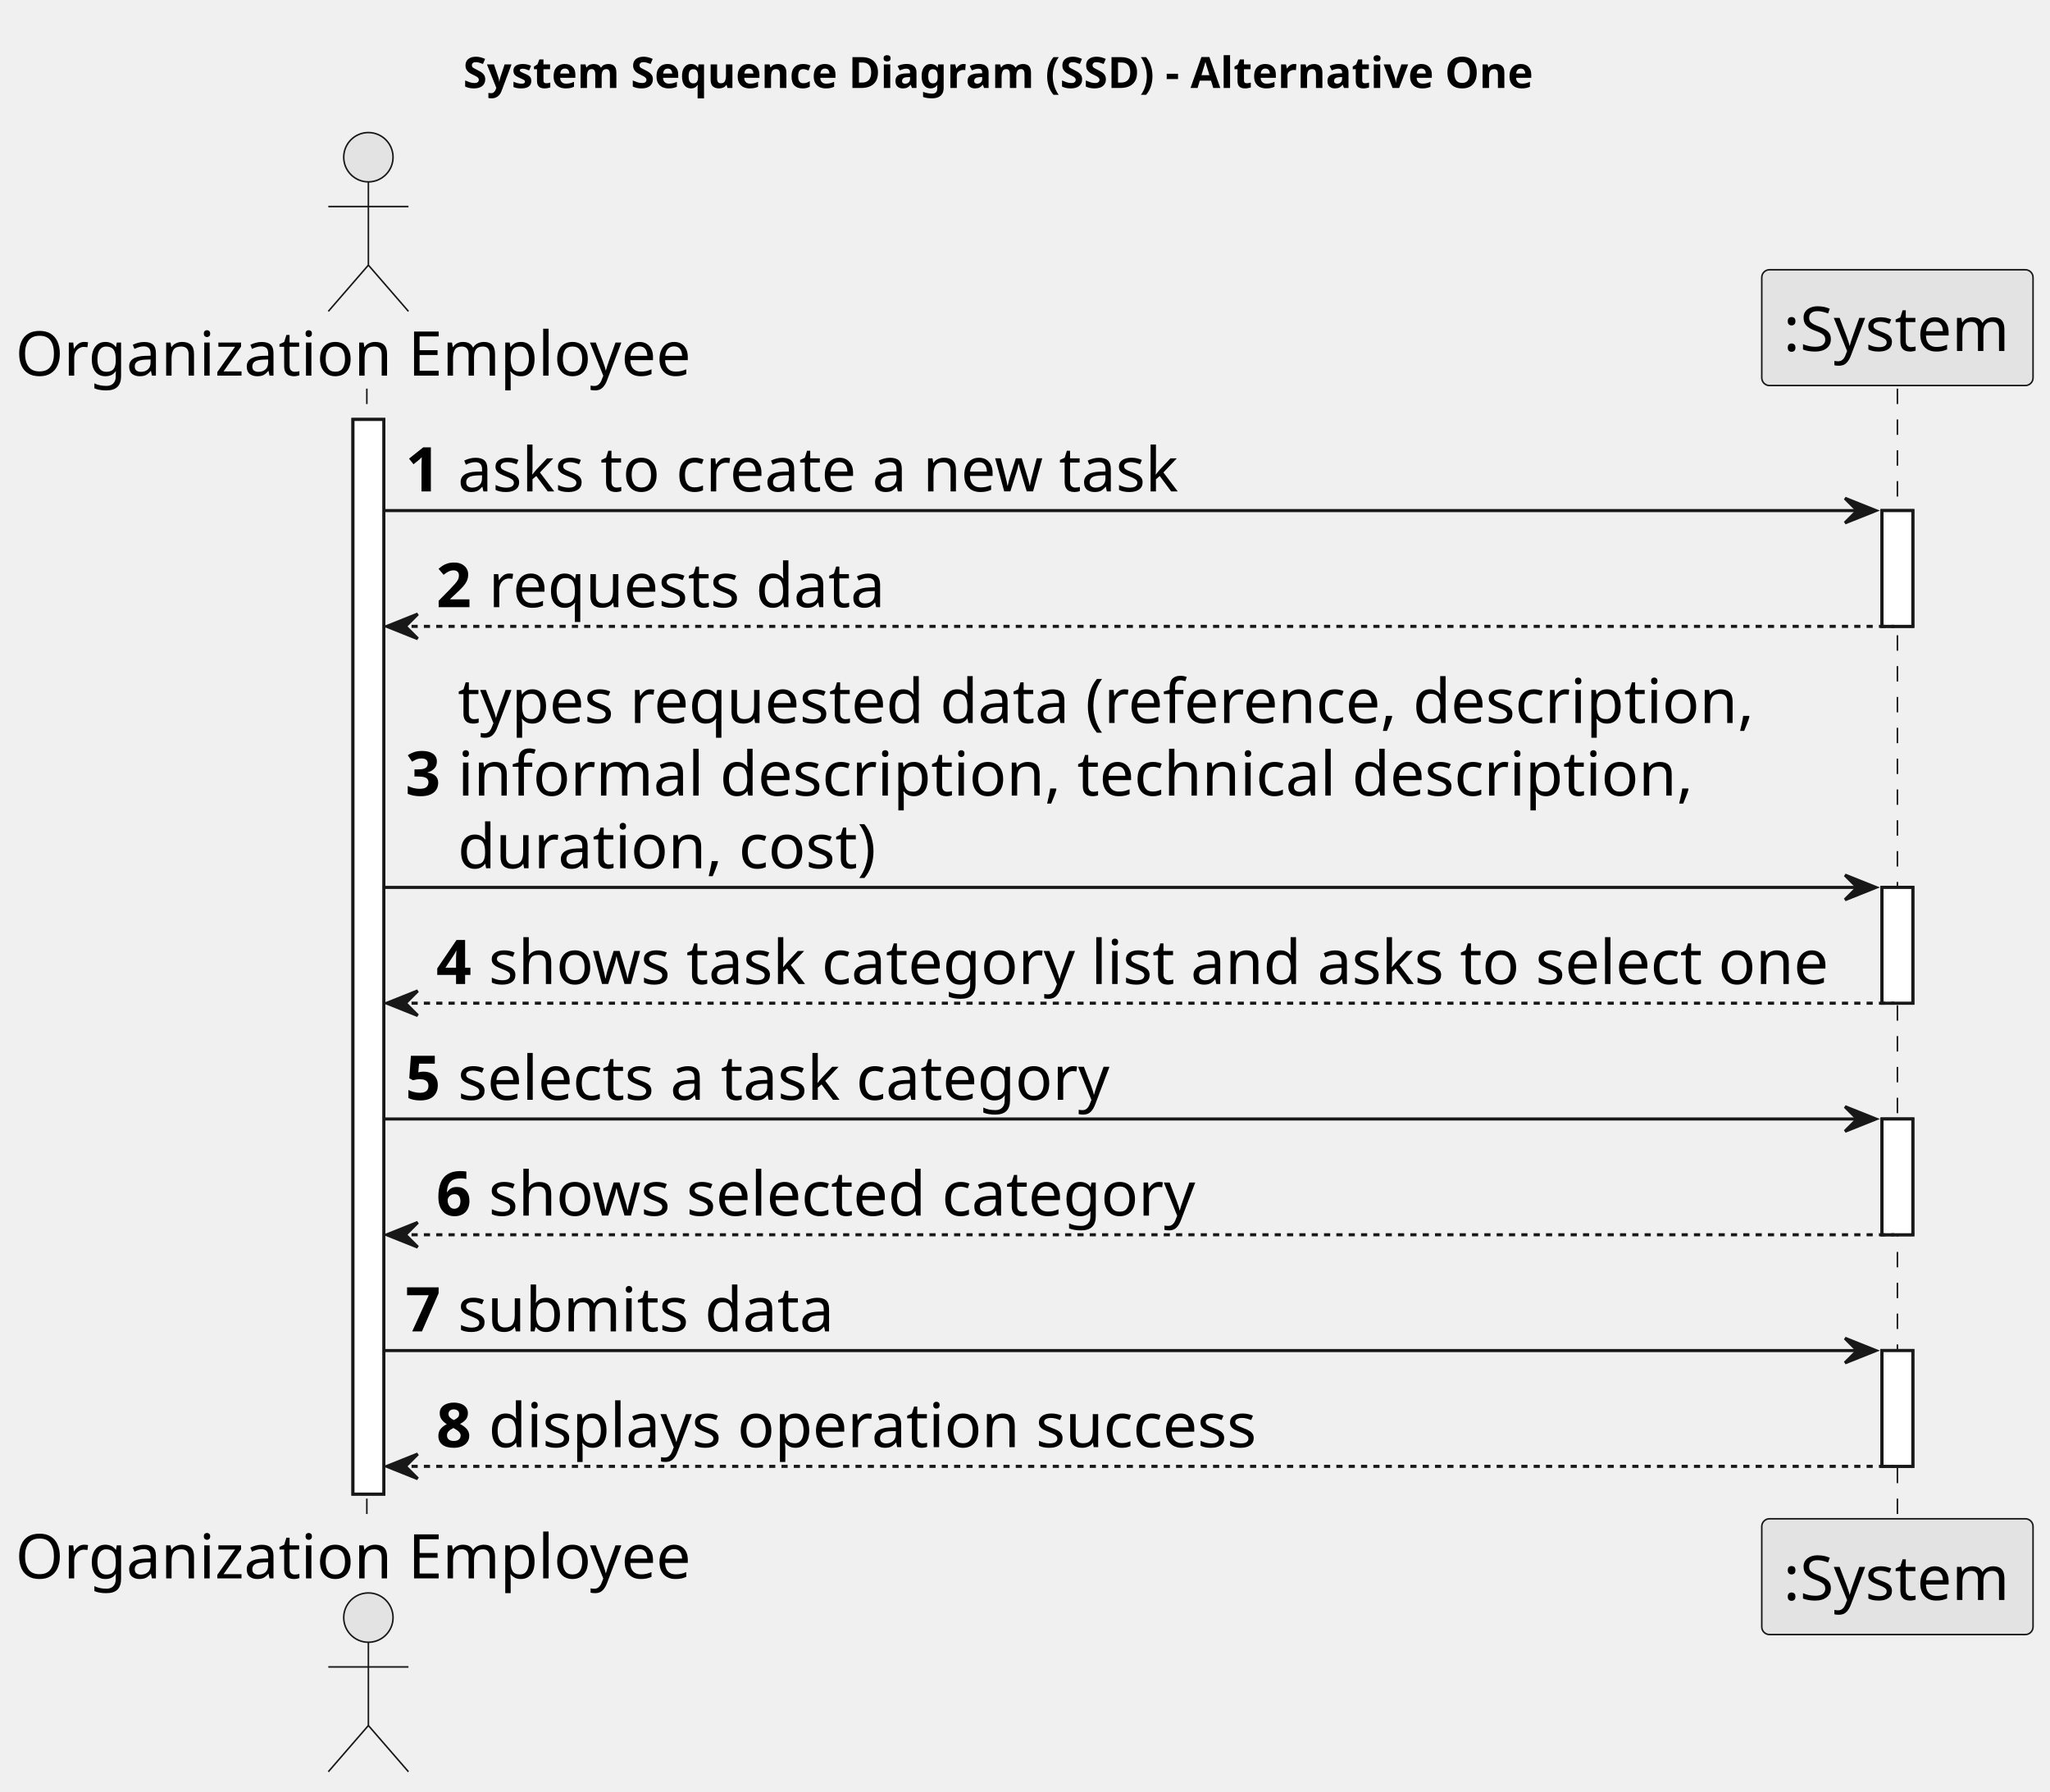
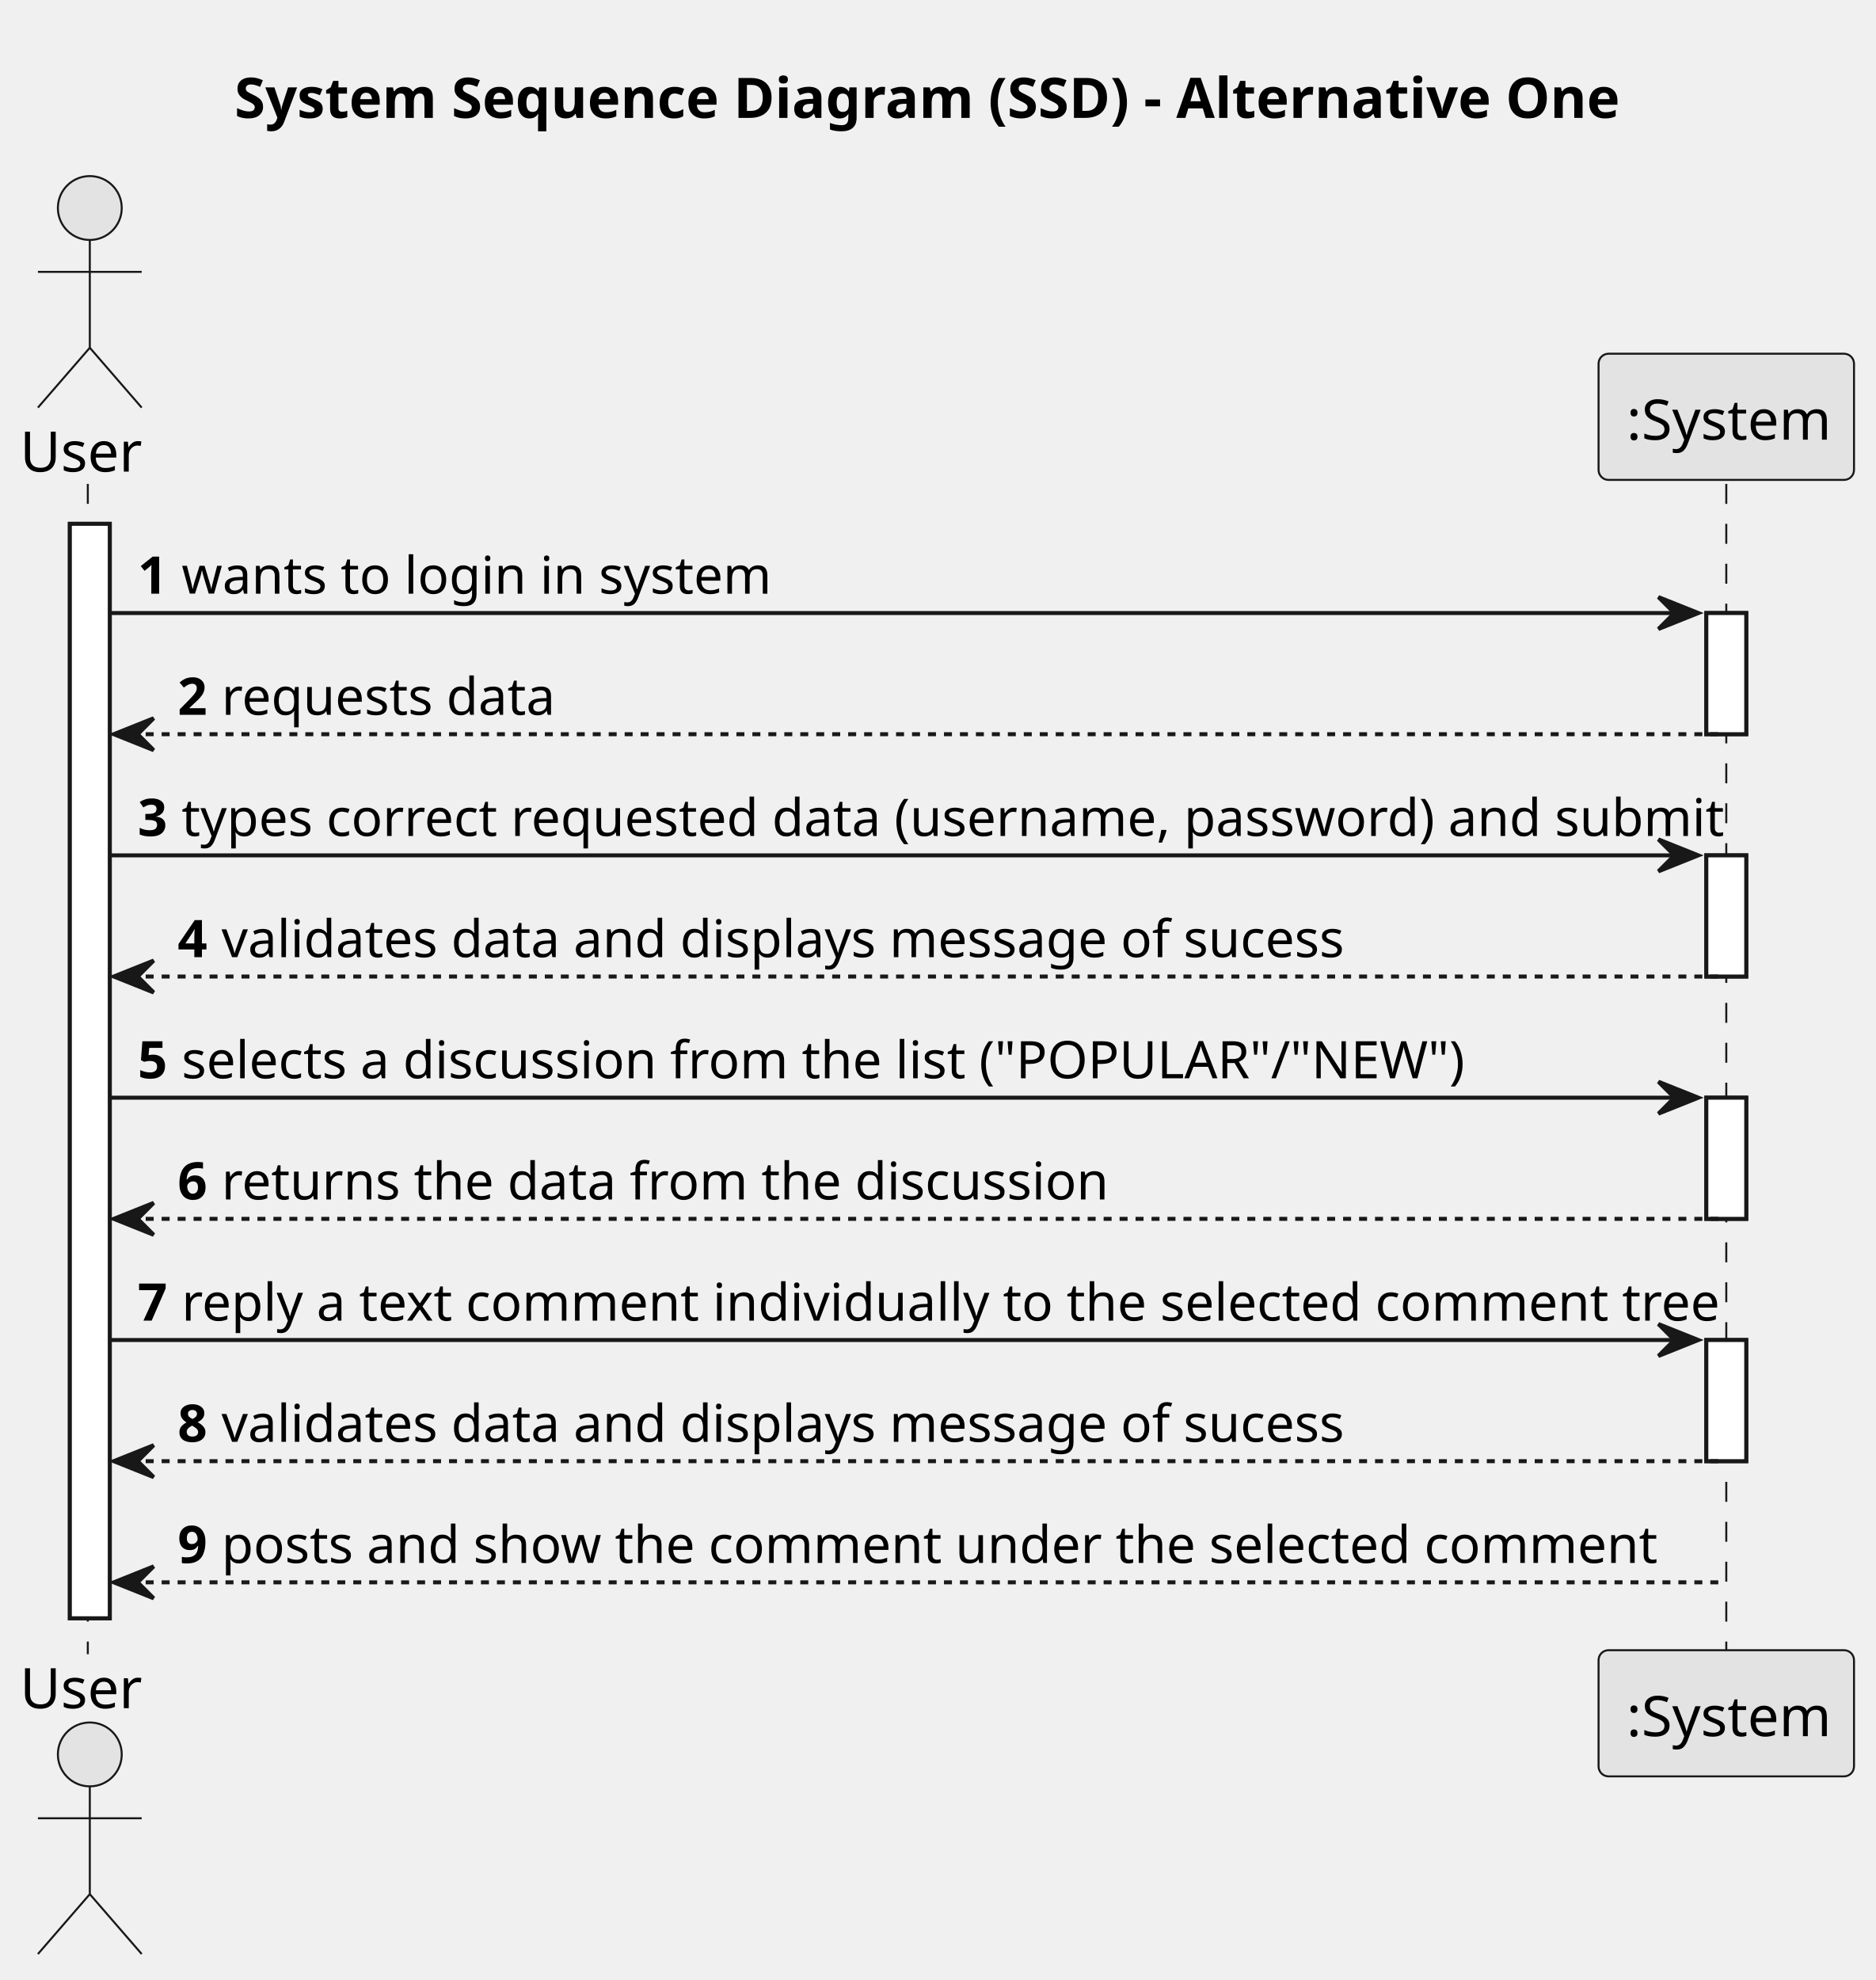
- <svg xmlns="http://www.w3.org/2000/svg" contentStyleType="text/css" height="581px" preserveAspectRatio="none" style="width:665px;height:581px;background:#FFFFFF;" version="1.1" viewBox="0 0 665 581" width="665px" zoomAndPan="magnify">
+ <svg xmlns="http://www.w3.org/2000/svg" contentStyleType="text/css" height="496px" preserveAspectRatio="none" style="width:470px;height:496px;background:#FFFFFF;" version="1.1" viewBox="0 0 470 496" width="470px" zoomAndPan="magnify">
  <defs />
  <g>
-     <text fill="#000000" font-family="sans-serif" font-size="14" font-weight="bold" lengthAdjust="spacing" textLength="363" x="150.25" y="28.535">System Sequence Diagram (SSD) - Alternative One</text>
-     <rect fill="#FFFFFF" height="348.547" style="stroke:#181818;stroke-width:1.0;" width="10" x="114.5" y="136.043" />
-     <rect fill="#FFFFFF" height="37.555" style="stroke:#181818;stroke-width:1.0;" width="10" x="610.5" y="165.598" />
-     <rect fill="#FFFFFF" height="37.555" style="stroke:#181818;stroke-width:1.0;" width="10" x="610.5" y="287.816" />
-     <rect fill="#FFFFFF" height="37.555" style="stroke:#181818;stroke-width:1.0;" width="10" x="610.5" y="362.926" />
-     <rect fill="#FFFFFF" height="37.555" style="stroke:#181818;stroke-width:1.0;" width="10" x="610.5" y="438.035" />
-     <line style="stroke:#181818;stroke-width:0.5;stroke-dasharray:5.0,5.0;" x1="119" x2="119" y1="126.043" y2="493.59" />
-     <line style="stroke:#181818;stroke-width:0.5;stroke-dasharray:5.0,5.0;" x1="615.5" x2="615.5" y1="126.043" y2="493.59" />
-     <text fill="#000000" font-family="sans-serif" font-size="20" lengthAdjust="spacing" textLength="223" x="5" y="121.824">Organization Employee</text>
-     <ellipse cx="119.5" cy="50.988" fill="#E3E3E3" rx="8" ry="8" style="stroke:#181818;stroke-width:0.5;" />
-     <path d="M119.5,58.988 L119.5,85.988 M106.5,66.988 L132.5,66.988 M119.5,85.988 L106.5,100.988 M119.5,85.988 L132.5,100.988 " fill="none" style="stroke:#181818;stroke-width:0.5;" />
-     <text fill="#000000" font-family="sans-serif" font-size="20" lengthAdjust="spacing" textLength="223" x="5" y="511.926">Organization Employee</text>
-     <ellipse cx="119.5" cy="524.644" fill="#E3E3E3" rx="8" ry="8" style="stroke:#181818;stroke-width:0.5;" />
-     <path d="M119.5,532.644 L119.5,559.644 M106.5,540.644 L132.5,540.644 M119.5,559.644 L106.5,574.644 M119.5,559.644 L132.5,574.644 " fill="none" style="stroke:#181818;stroke-width:0.5;" />
-     <rect fill="#E3E3E3" height="37.555" rx="2.5" ry="2.5" style="stroke:#181818;stroke-width:0.5;" width="88" x="571.5" y="87.488" />
-     <text fill="#000000" font-family="sans-serif" font-size="20" lengthAdjust="spacing" textLength="74" x="578.5" y="113.824">:System</text>
-     <rect fill="#E3E3E3" height="37.555" rx="2.5" ry="2.5" style="stroke:#181818;stroke-width:0.5;" width="88" x="571.5" y="492.59" />
-     <text fill="#000000" font-family="sans-serif" font-size="20" lengthAdjust="spacing" textLength="74" x="578.5" y="518.926">:System</text>
-     <rect fill="#FFFFFF" height="348.547" style="stroke:#181818;stroke-width:1.0;" width="10" x="114.5" y="136.043" />
-     <rect fill="#FFFFFF" height="37.555" style="stroke:#181818;stroke-width:1.0;" width="10" x="610.5" y="165.598" />
-     <rect fill="#FFFFFF" height="37.555" style="stroke:#181818;stroke-width:1.0;" width="10" x="610.5" y="287.816" />
-     <rect fill="#FFFFFF" height="37.555" style="stroke:#181818;stroke-width:1.0;" width="10" x="610.5" y="362.926" />
-     <rect fill="#FFFFFF" height="37.555" style="stroke:#181818;stroke-width:1.0;" width="10" x="610.5" y="438.035" />
-     <polygon fill="#181818" points="598.5,161.598,608.5,165.598,598.5,169.598,602.5,165.598" style="stroke:#181818;stroke-width:1.0;" />
-     <line style="stroke:#181818;stroke-width:1.0;" x1="124.5" x2="604.5" y1="165.598" y2="165.598" />
-     <text fill="#000000" font-family="sans-serif" font-size="20" font-weight="bold" lengthAdjust="spacing" textLength="13" x="131.5" y="159.379">1</text>
-     <text fill="#000000" font-family="sans-serif" font-size="20" lengthAdjust="spacing" textLength="239" x="148.5" y="159.379">asks to create a new task</text>
-     <polygon fill="#181818" points="135.5,199.152,125.5,203.152,135.5,207.152,131.5,203.152" style="stroke:#181818;stroke-width:1.0;" />
-     <line style="stroke:#181818;stroke-width:1.0;stroke-dasharray:2.0,2.0;" x1="129.5" x2="614.5" y1="203.152" y2="203.152" />
-     <text fill="#000000" font-family="sans-serif" font-size="20" font-weight="bold" lengthAdjust="spacing" textLength="13" x="141.5" y="196.934">2</text>
-     <text fill="#000000" font-family="sans-serif" font-size="20" lengthAdjust="spacing" textLength="130" x="158.5" y="196.934">requests data</text>
-     <polygon fill="#181818" points="598.5,283.816,608.5,287.816,598.5,291.816,602.5,287.816" style="stroke:#181818;stroke-width:1.0;" />
-     <line style="stroke:#181818;stroke-width:1.0;" x1="124.5" x2="604.5" y1="287.816" y2="287.816" />
-     <text fill="#000000" font-family="sans-serif" font-size="20" font-weight="bold" lengthAdjust="spacing" textLength="13" x="131.5" y="258.043">3</text>
-     <text fill="#000000" font-family="sans-serif" font-size="20" lengthAdjust="spacing" textLength="429" x="148.5" y="234.488">types requested data (reference, description,</text>
-     <text fill="#000000" font-family="sans-serif" font-size="20" lengthAdjust="spacing" textLength="412" x="148.5" y="258.043">informal description, technical description,</text>
-     <text fill="#000000" font-family="sans-serif" font-size="20" lengthAdjust="spacing" textLength="139" x="148.5" y="281.598">duration, cost)</text>
-     <polygon fill="#181818" points="135.5,321.371,125.5,325.371,135.5,329.371,131.5,325.371" style="stroke:#181818;stroke-width:1.0;" />
-     <line style="stroke:#181818;stroke-width:1.0;stroke-dasharray:2.0,2.0;" x1="129.5" x2="614.5" y1="325.371" y2="325.371" />
-     <text fill="#000000" font-family="sans-serif" font-size="20" font-weight="bold" lengthAdjust="spacing" textLength="13" x="141.5" y="319.152">4</text>
-     <text fill="#000000" font-family="sans-serif" font-size="20" lengthAdjust="spacing" textLength="445" x="158.5" y="319.152">shows task category list and asks to select one</text>
-     <polygon fill="#181818" points="598.5,358.926,608.5,362.926,598.5,366.926,602.5,362.926" style="stroke:#181818;stroke-width:1.0;" />
-     <line style="stroke:#181818;stroke-width:1.0;" x1="124.5" x2="604.5" y1="362.926" y2="362.926" />
-     <text fill="#000000" font-family="sans-serif" font-size="20" font-weight="bold" lengthAdjust="spacing" textLength="13" x="131.5" y="356.707">5</text>
-     <text fill="#000000" font-family="sans-serif" font-size="20" lengthAdjust="spacing" textLength="215" x="148.5" y="356.707">selects a task category</text>
-     <polygon fill="#181818" points="135.5,396.481,125.5,400.481,135.5,404.481,131.5,400.481" style="stroke:#181818;stroke-width:1.0;" />
-     <line style="stroke:#181818;stroke-width:1.0;stroke-dasharray:2.0,2.0;" x1="129.5" x2="614.5" y1="400.481" y2="400.481" />
-     <text fill="#000000" font-family="sans-serif" font-size="20" font-weight="bold" lengthAdjust="spacing" textLength="13" x="141.5" y="394.262">6</text>
-     <text fill="#000000" font-family="sans-serif" font-size="20" lengthAdjust="spacing" textLength="231" x="158.5" y="394.262">shows selected category</text>
-     <polygon fill="#181818" points="598.5,434.035,608.5,438.035,598.5,442.035,602.5,438.035" style="stroke:#181818;stroke-width:1.0;" />
-     <line style="stroke:#181818;stroke-width:1.0;" x1="124.5" x2="604.5" y1="438.035" y2="438.035" />
-     <text fill="#000000" font-family="sans-serif" font-size="20" font-weight="bold" lengthAdjust="spacing" textLength="13" x="131.5" y="431.816">7</text>
-     <text fill="#000000" font-family="sans-serif" font-size="20" lengthAdjust="spacing" textLength="125" x="148.5" y="431.816">submits data</text>
-     <polygon fill="#181818" points="135.5,471.59,125.5,475.59,135.5,479.59,131.5,475.59" style="stroke:#181818;stroke-width:1.0;" />
-     <line style="stroke:#181818;stroke-width:1.0;stroke-dasharray:2.0,2.0;" x1="129.5" x2="614.5" y1="475.59" y2="475.59" />
-     <text fill="#000000" font-family="sans-serif" font-size="20" font-weight="bold" lengthAdjust="spacing" textLength="13" x="141.5" y="469.371">8</text>
-     <text fill="#000000" font-family="sans-serif" font-size="20" lengthAdjust="spacing" textLength="256" x="158.5" y="469.371">displays operation success</text>
+     <text fill="#000000" font-family="sans-serif" font-size="14" font-weight="bold" lengthAdjust="spacing" textLength="351" x="58.75" y="29.533">System Sequence Diagram (SSD) - Alternative One</text>
+     <rect fill="#FFFFFF" height="274.164" style="stroke:#181818;stroke-width:1.0;" width="10" x="17.5" y="131.219" />
+     <rect fill="#FFFFFF" height="30.352" style="stroke:#181818;stroke-width:1.0;" width="10" x="427.5" y="153.57" />
+     <rect fill="#FFFFFF" height="30.352" style="stroke:#181818;stroke-width:1.0;" width="10" x="427.5" y="214.273" />
+     <rect fill="#FFFFFF" height="30.352" style="stroke:#181818;stroke-width:1.0;" width="10" x="427.5" y="274.977" />
+     <rect fill="#FFFFFF" height="30.352" style="stroke:#181818;stroke-width:1.0;" width="10" x="427.5" y="335.68" />
+     <line style="stroke:#181818;stroke-width:0.5;stroke-dasharray:5.0,5.0;" x1="22" x2="22" y1="121.219" y2="414.383" />
+     <line style="stroke:#181818;stroke-width:0.5;stroke-dasharray:5.0,5.0;" x1="432.5" x2="432.5" y1="121.219" y2="414.383" />
+     <text fill="#000000" font-family="sans-serif" font-size="14" lengthAdjust="spacing" textLength="29" x="5" y="118.143">User</text>
+     <ellipse cx="22.5" cy="52.109" fill="#E3E3E3" rx="8" ry="8" style="stroke:#181818;stroke-width:0.5;" />
+     <path d="M22.5,60.109 L22.5,87.109 M9.5,68.109 L35.5,68.109 M22.5,87.109 L9.5,102.109 M22.5,87.109 L35.5,102.109 " fill="none" style="stroke:#181818;stroke-width:0.5;" />
+     <text fill="#000000" font-family="sans-serif" font-size="14" lengthAdjust="spacing" textLength="29" x="5" y="427.916">User</text>
+     <ellipse cx="22.5" cy="439.492" fill="#E3E3E3" rx="8" ry="8" style="stroke:#181818;stroke-width:0.5;" />
+     <path d="M22.5,447.492 L22.5,474.492 M9.5,455.492 L35.5,455.492 M22.5,474.492 L9.5,489.492 M22.5,474.492 L35.5,489.492 " fill="none" style="stroke:#181818;stroke-width:0.5;" />
+     <rect fill="#E3E3E3" height="31.609" rx="2.5" ry="2.5" style="stroke:#181818;stroke-width:0.5;" width="64" x="400.5" y="88.609" />
+     <text fill="#000000" font-family="sans-serif" font-size="14" lengthAdjust="spacing" textLength="50" x="407.5" y="110.143">:System</text>
+     <rect fill="#E3E3E3" height="31.609" rx="2.5" ry="2.5" style="stroke:#181818;stroke-width:0.5;" width="64" x="400.5" y="413.383" />
+     <text fill="#000000" font-family="sans-serif" font-size="14" lengthAdjust="spacing" textLength="50" x="407.5" y="434.916">:System</text>
+     <rect fill="#FFFFFF" height="274.164" style="stroke:#181818;stroke-width:1.0;" width="10" x="17.5" y="131.219" />
+     <rect fill="#FFFFFF" height="30.352" style="stroke:#181818;stroke-width:1.0;" width="10" x="427.5" y="153.57" />
+     <rect fill="#FFFFFF" height="30.352" style="stroke:#181818;stroke-width:1.0;" width="10" x="427.5" y="214.273" />
+     <rect fill="#FFFFFF" height="30.352" style="stroke:#181818;stroke-width:1.0;" width="10" x="427.5" y="274.977" />
+     <rect fill="#FFFFFF" height="30.352" style="stroke:#181818;stroke-width:1.0;" width="10" x="427.5" y="335.68" />
+     <polygon fill="#181818" points="415.5,149.57,425.5,153.57,415.5,157.57,419.5,153.57" style="stroke:#181818;stroke-width:1.0;" />
+     <line style="stroke:#181818;stroke-width:1.0;" x1="27.5" x2="421.5" y1="153.57" y2="153.57" />
+     <text fill="#000000" font-family="sans-serif" font-size="13" font-weight="bold" lengthAdjust="spacing" textLength="7" x="34.5" y="148.714">1</text>
+     <text fill="#000000" font-family="sans-serif" font-size="13" lengthAdjust="spacing" textLength="141" x="45.5" y="148.714">wants to login in system</text>
+     <polygon fill="#181818" points="38.5,179.922,28.5,183.922,38.5,187.922,34.5,183.922" style="stroke:#181818;stroke-width:1.0;" />
+     <line style="stroke:#181818;stroke-width:1.0;stroke-dasharray:2.0,2.0;" x1="32.5" x2="431.5" y1="183.922" y2="183.922" />
+     <text fill="#000000" font-family="sans-serif" font-size="13" font-weight="bold" lengthAdjust="spacing" textLength="7" x="44.5" y="179.065">2</text>
+     <text fill="#000000" font-family="sans-serif" font-size="13" lengthAdjust="spacing" textLength="79" x="55.5" y="179.065">requests data</text>
+     <polygon fill="#181818" points="415.5,210.273,425.5,214.273,415.5,218.273,419.5,214.273" style="stroke:#181818;stroke-width:1.0;" />
+     <line style="stroke:#181818;stroke-width:1.0;" x1="27.5" x2="421.5" y1="214.273" y2="214.273" />
+     <text fill="#000000" font-family="sans-serif" font-size="13" font-weight="bold" lengthAdjust="spacing" textLength="7" x="34.5" y="209.417">3</text>
+     <text fill="#000000" font-family="sans-serif" font-size="13" lengthAdjust="spacing" textLength="370" x="45.5" y="209.417">types correct requested data  (username, password) and submit</text>
+     <polygon fill="#181818" points="38.5,240.625,28.5,244.625,38.5,248.625,34.5,244.625" style="stroke:#181818;stroke-width:1.0;" />
+     <line style="stroke:#181818;stroke-width:1.0;stroke-dasharray:2.0,2.0;" x1="32.5" x2="431.5" y1="244.625" y2="244.625" />
+     <text fill="#000000" font-family="sans-serif" font-size="13" font-weight="bold" lengthAdjust="spacing" textLength="7" x="44.5" y="239.769">4</text>
+     <text fill="#000000" font-family="sans-serif" font-size="13" lengthAdjust="spacing" textLength="273" x="55.5" y="239.769">validates data and displays message of sucess</text>
+     <polygon fill="#181818" points="415.5,270.977,425.5,274.977,415.5,278.977,419.5,274.977" style="stroke:#181818;stroke-width:1.0;" />
+     <line style="stroke:#181818;stroke-width:1.0;" x1="27.5" x2="421.5" y1="274.977" y2="274.977" />
+     <text fill="#000000" font-family="sans-serif" font-size="13" font-weight="bold" lengthAdjust="spacing" textLength="7" x="34.5" y="270.12">5</text>
+     <text fill="#000000" font-family="sans-serif" font-size="13" lengthAdjust="spacing" textLength="320" x="45.5" y="270.12">selects a discussion from the list ("POPULAR"/"NEW")</text>
+     <polygon fill="#181818" points="38.5,301.328,28.5,305.328,38.5,309.328,34.5,305.328" style="stroke:#181818;stroke-width:1.0;" />
+     <line style="stroke:#181818;stroke-width:1.0;stroke-dasharray:2.0,2.0;" x1="32.5" x2="431.5" y1="305.328" y2="305.328" />
+     <text fill="#000000" font-family="sans-serif" font-size="13" font-weight="bold" lengthAdjust="spacing" textLength="7" x="44.5" y="300.472">6</text>
+     <text fill="#000000" font-family="sans-serif" font-size="13" lengthAdjust="spacing" textLength="208" x="55.5" y="300.472">returns the data from the discussion</text>
+     <polygon fill="#181818" points="415.5,331.68,425.5,335.68,415.5,339.68,419.5,335.68" style="stroke:#181818;stroke-width:1.0;" />
+     <line style="stroke:#181818;stroke-width:1.0;" x1="27.5" x2="421.5" y1="335.68" y2="335.68" />
+     <text fill="#000000" font-family="sans-serif" font-size="13" font-weight="bold" lengthAdjust="spacing" textLength="7" x="34.5" y="330.823">7</text>
+     <text fill="#000000" font-family="sans-serif" font-size="13" lengthAdjust="spacing" textLength="367" x="45.5" y="330.823">reply  a text comment individually to the selected comment tree</text>
+     <polygon fill="#181818" points="38.5,362.031,28.5,366.031,38.5,370.031,34.5,366.031" style="stroke:#181818;stroke-width:1.0;" />
+     <line style="stroke:#181818;stroke-width:1.0;stroke-dasharray:2.0,2.0;" x1="32.5" x2="431.5" y1="366.031" y2="366.031" />
+     <text fill="#000000" font-family="sans-serif" font-size="13" font-weight="bold" lengthAdjust="spacing" textLength="7" x="44.5" y="361.175">8</text>
+     <text fill="#000000" font-family="sans-serif" font-size="13" lengthAdjust="spacing" textLength="273" x="55.5" y="361.175">validates data and displays message of sucess</text>
+     <polygon fill="#181818" points="38.5,392.383,28.5,396.383,38.5,400.383,34.5,396.383" style="stroke:#181818;stroke-width:1.0;" />
+     <line style="stroke:#181818;stroke-width:1.0;stroke-dasharray:2.0,2.0;" x1="32.5" x2="431.5" y1="396.383" y2="396.383" />
+     <text fill="#000000" font-family="sans-serif" font-size="13" font-weight="bold" lengthAdjust="spacing" textLength="7" x="44.5" y="391.526">9</text>
+     <text fill="#000000" font-family="sans-serif" font-size="13" lengthAdjust="spacing" textLength="340" x="55.5" y="391.526">posts and show the comment under the selected comment</text>
  </g>
</svg>
